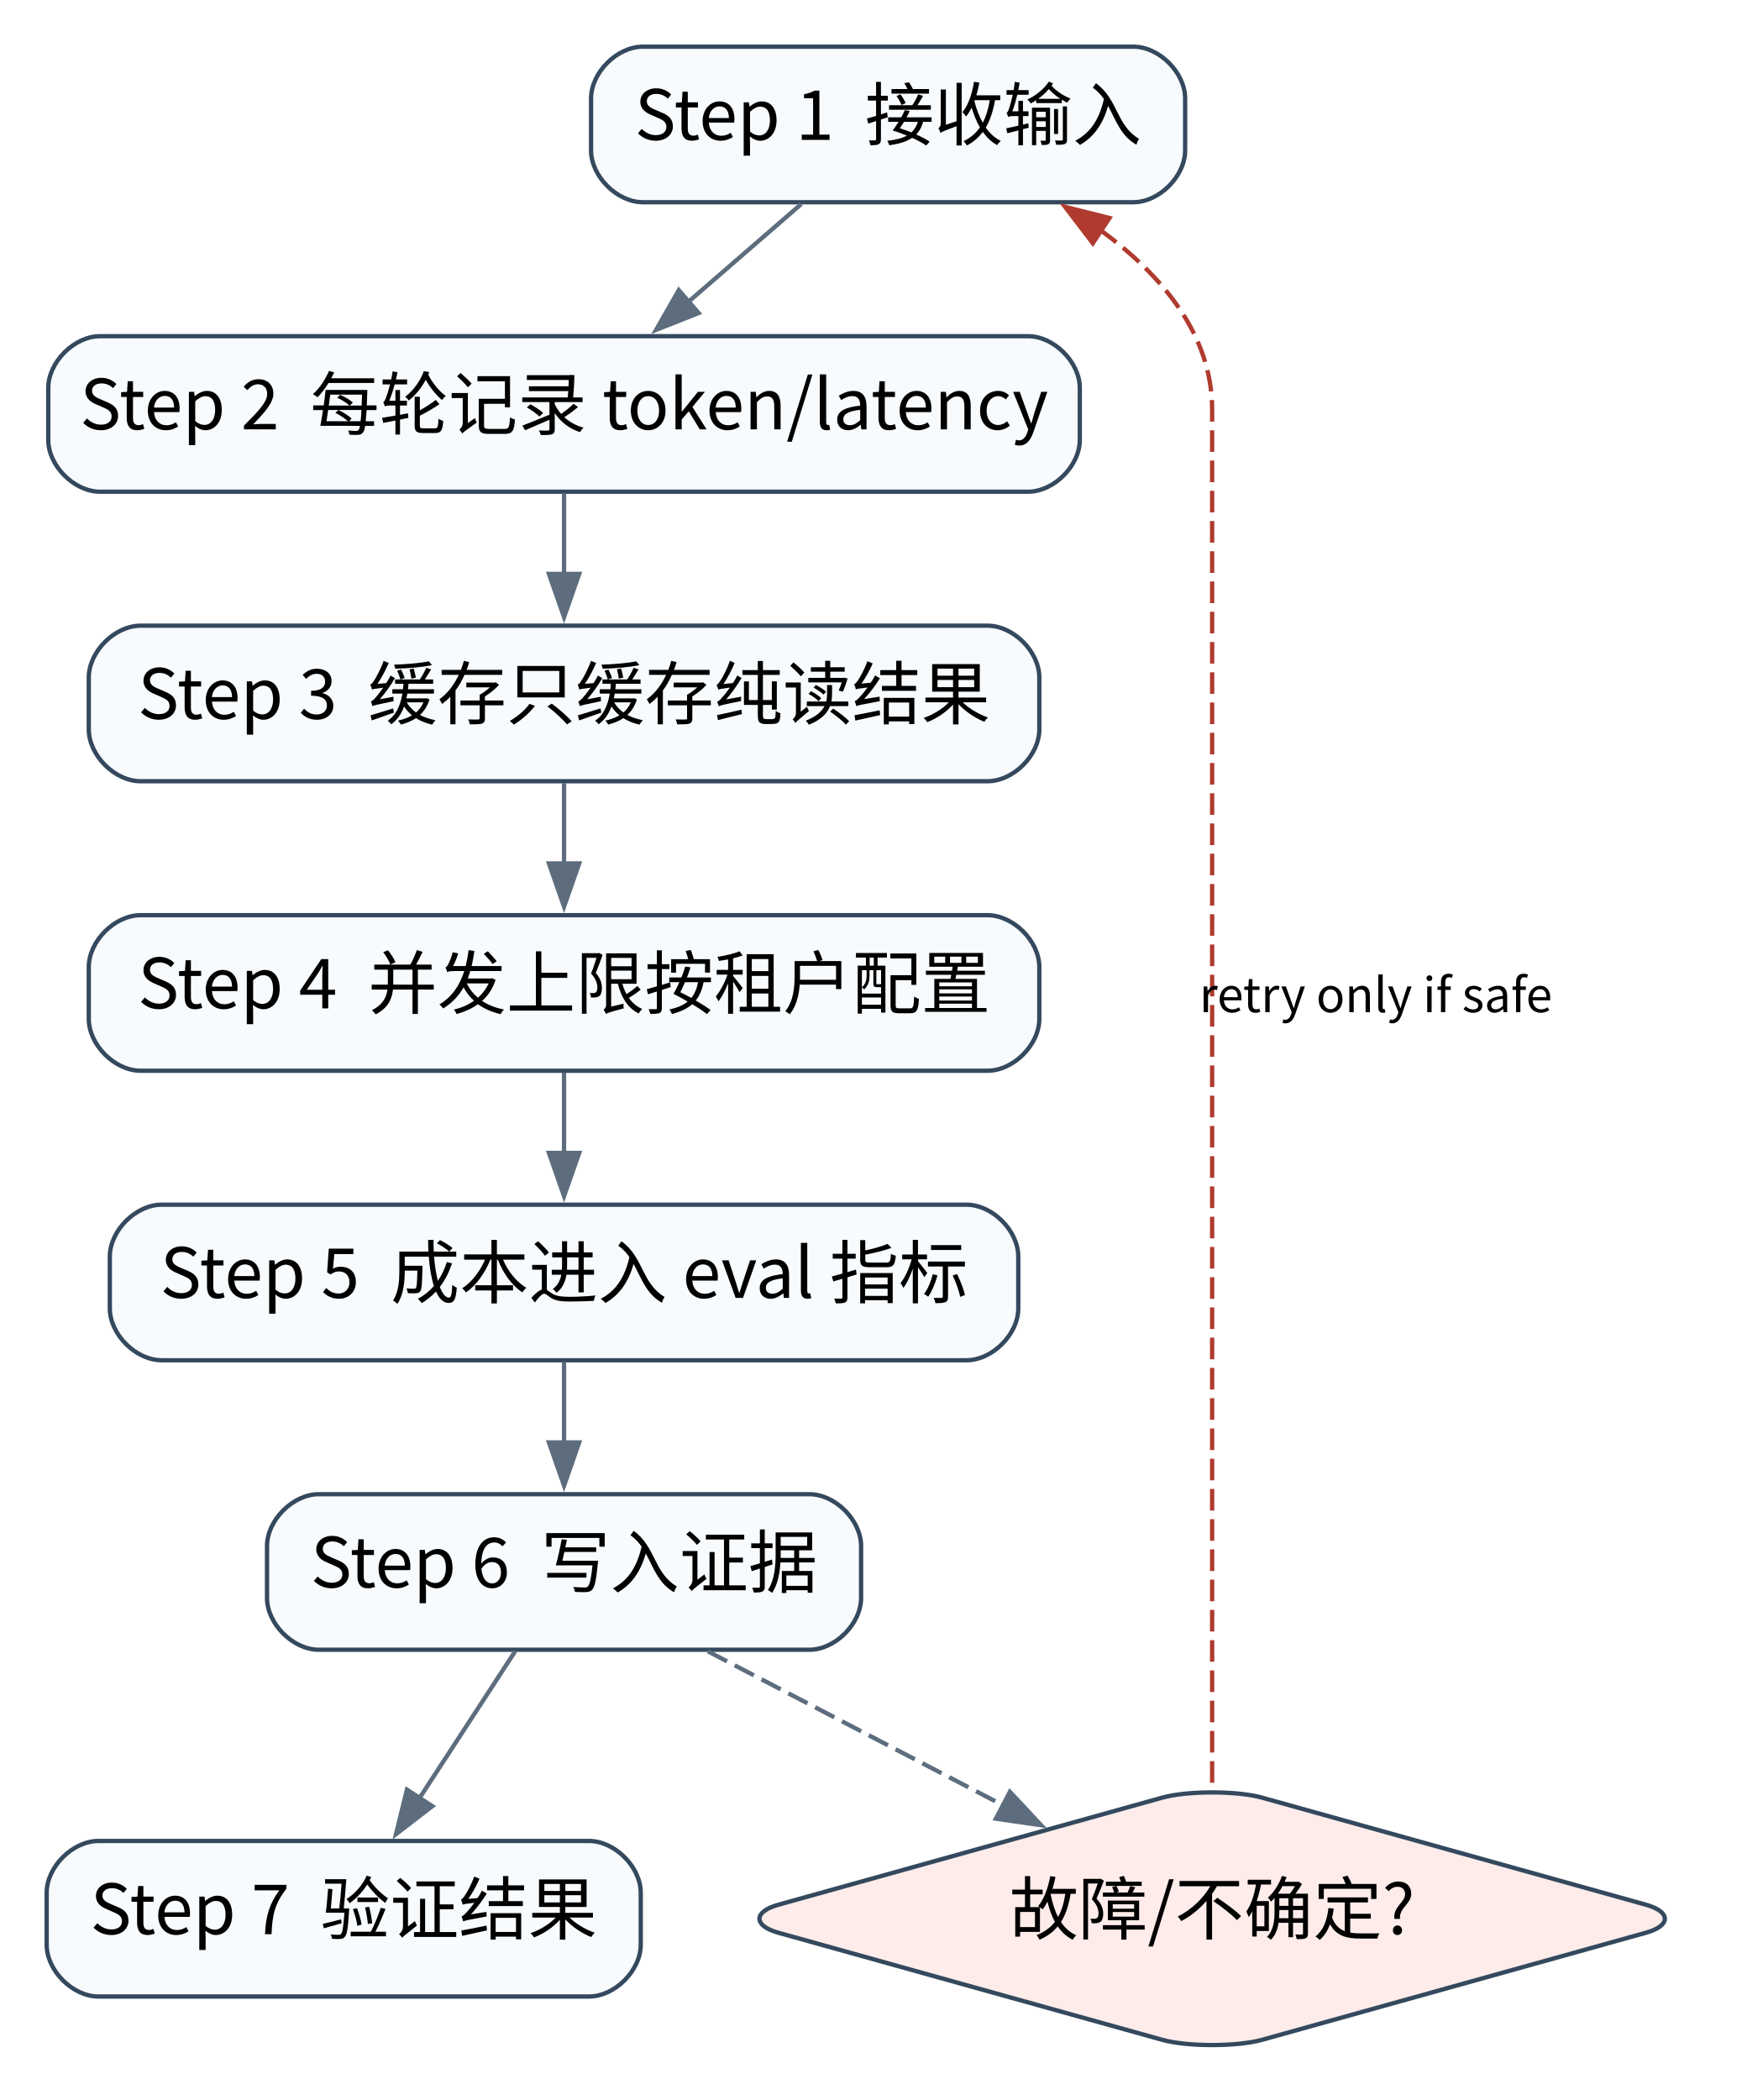
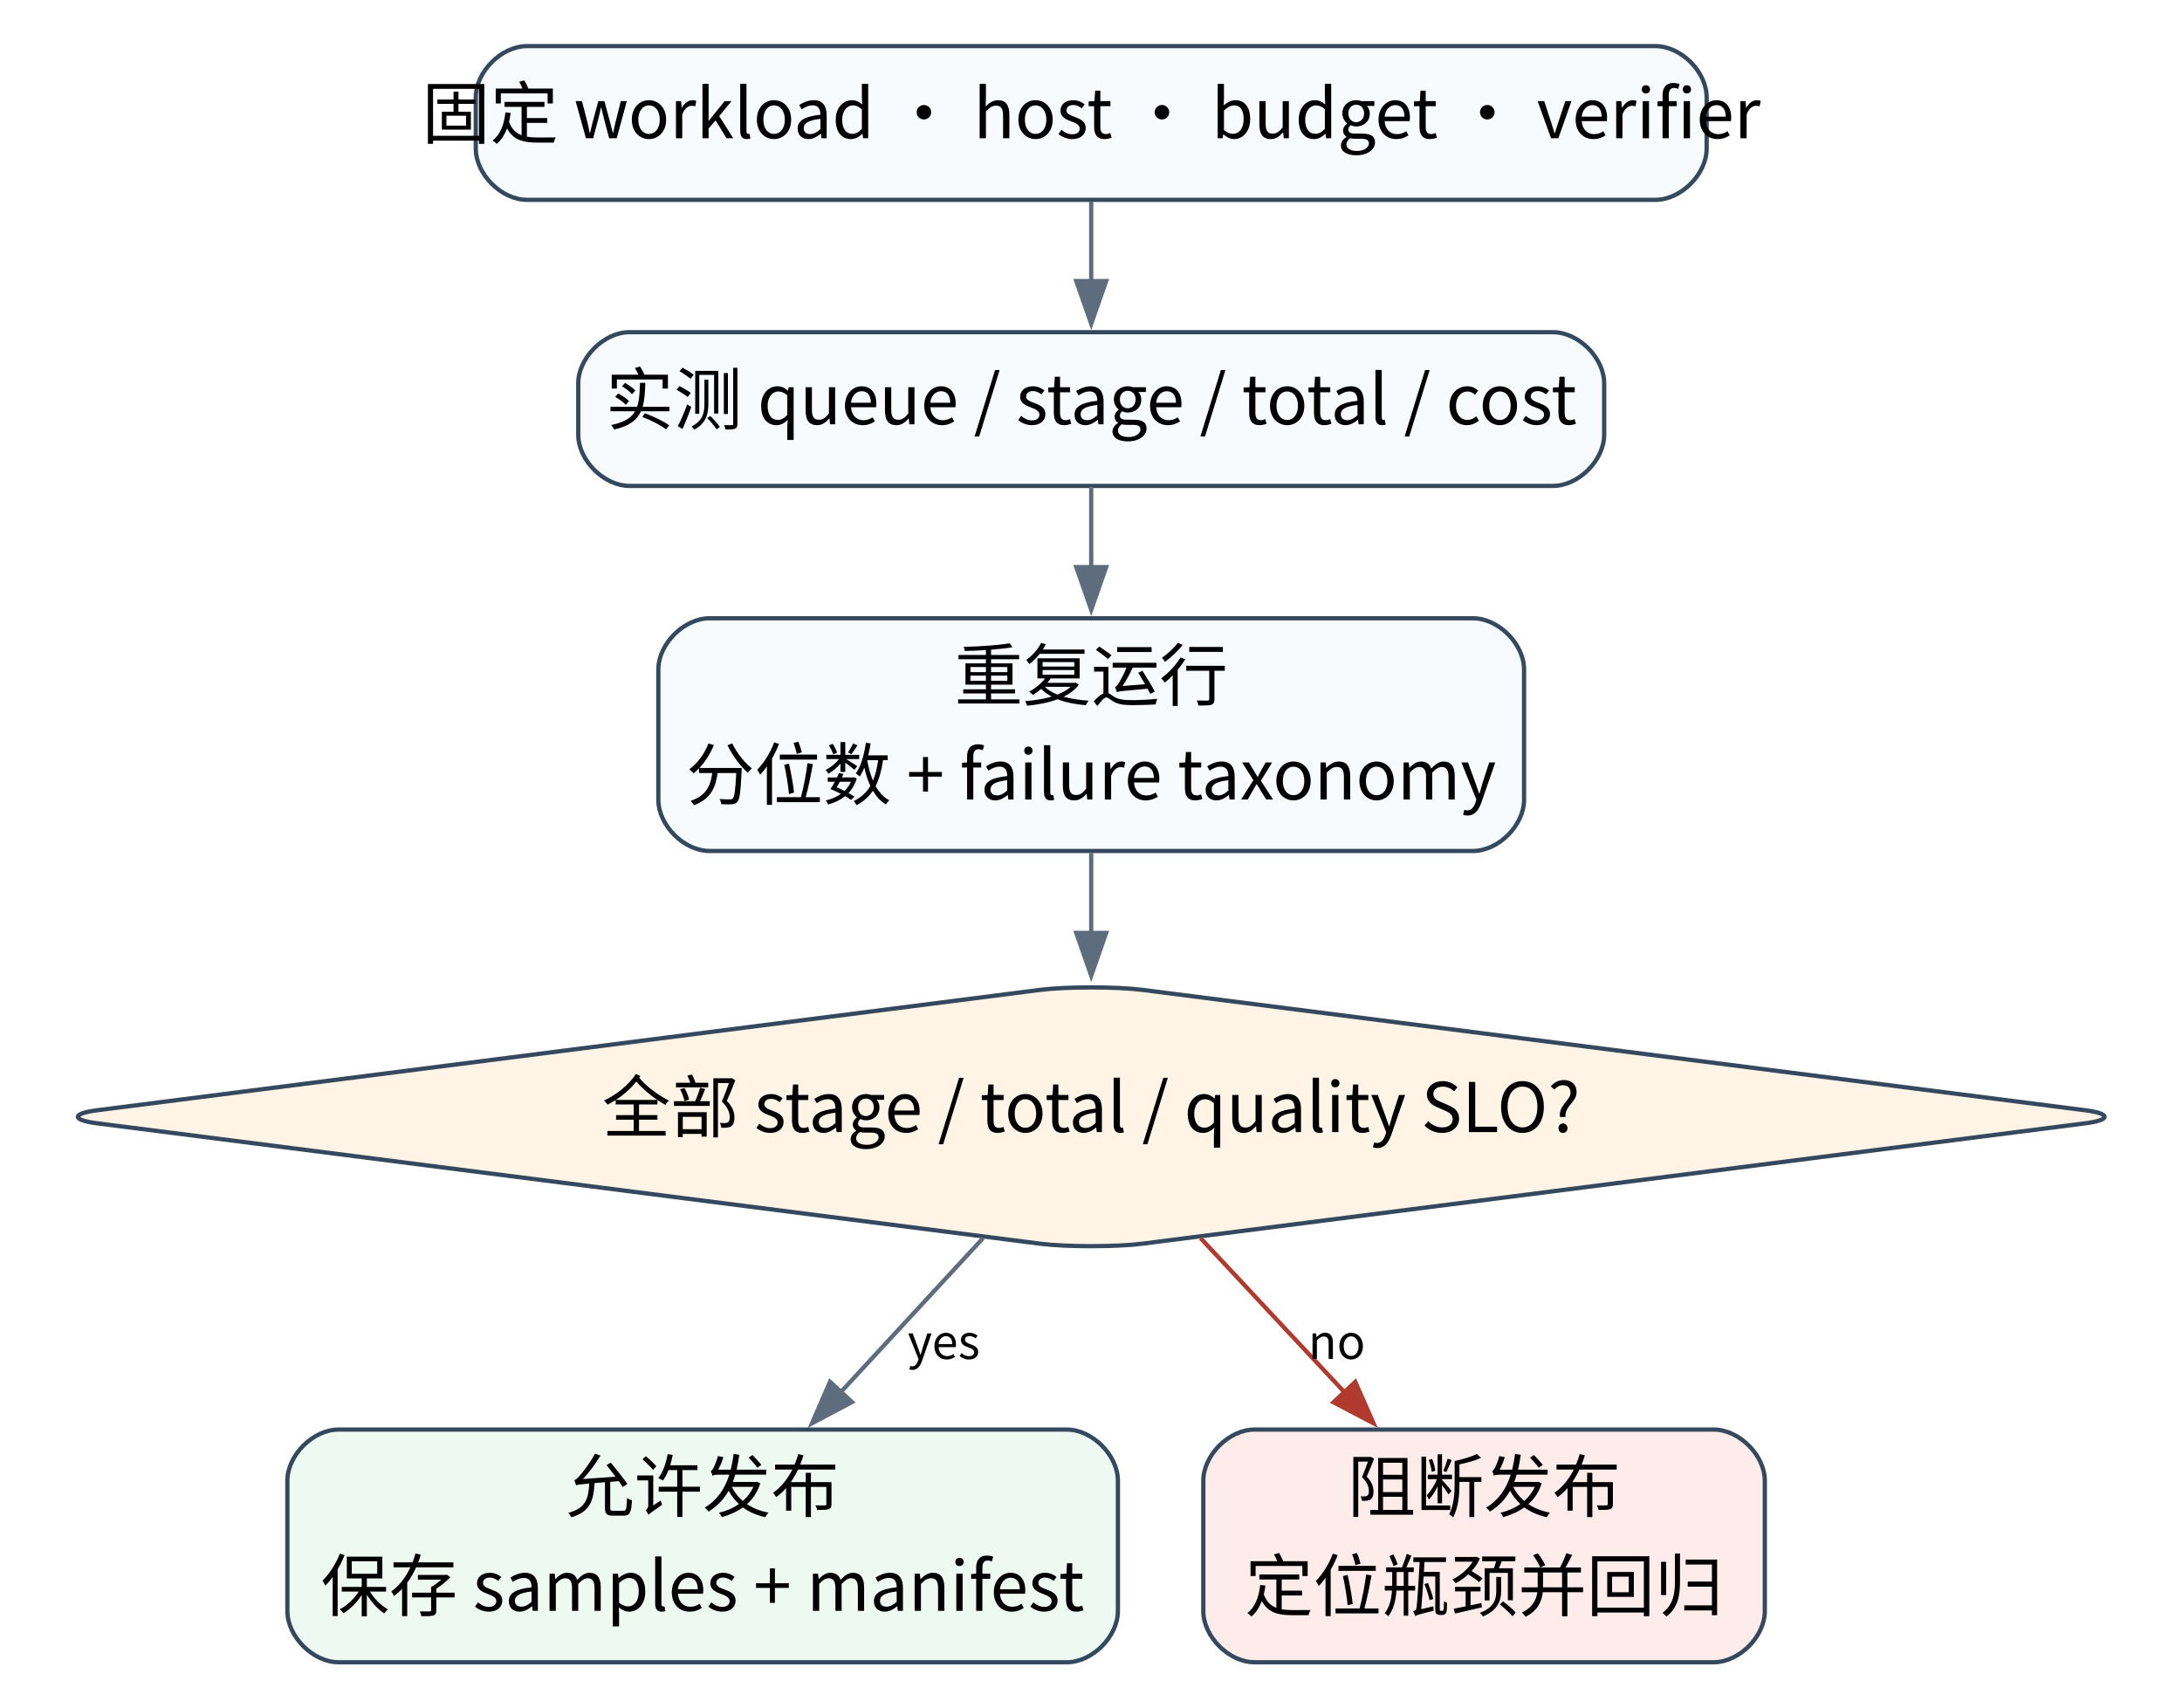
- <svg xmlns="http://www.w3.org/2000/svg" width="403pt" height="486pt" viewBox="0.00 0.00 403.00 486.00">
-   <g id="graph0" class="graph" transform="scale(1 1) rotate(0) translate(10.8 475.3)">
+ <svg xmlns="http://www.w3.org/2000/svg" width="511pt" height="400pt" viewBox="0.00 0.00 511.00 400.00">
+   <g id="graph0" class="graph" transform="scale(1 1) rotate(0) translate(10.8 389.3)">
    <g id="node1" class="node">
-       <path fill="#f8fbfd" stroke="#34495e" d="M251.5,-464.5C251.5,-464.5 138,-464.5 138,-464.5 132,-464.5 126,-458.5 126,-452.5 126,-452.5 126,-440.5 126,-440.5 126,-434.5 132,-428.5 138,-428.5 138,-428.5 251.5,-428.5 251.5,-428.5 257.5,-428.5 263.5,-434.5 263.5,-440.5 263.5,-440.5 263.5,-452.5 263.5,-452.5 263.5,-458.5 257.5,-464.5 251.5,-464.5" />
-       <text xml:space="preserve" text-anchor="middle" x="194.75" y="-442.93" font-family="Noto Sans CJK SC" font-size="16.00">Step 1  接收输入</text>
+       <path fill="#f8fbfd" stroke="#34495e" d="M376.88,-378.5C376.88,-378.5 112.62,-378.5 112.62,-378.5 106.63,-378.5 100.62,-372.5 100.62,-366.5 100.62,-366.5 100.62,-354.5 100.62,-354.5 100.62,-348.5 106.62,-342.5 112.62,-342.5 112.62,-342.5 376.88,-342.5 376.88,-342.5 382.88,-342.5 388.88,-348.5 388.88,-354.5 388.88,-354.5 388.88,-366.5 388.88,-366.5 388.88,-372.5 382.88,-378.5 376.88,-378.5" />
+       <text xml:space="preserve" text-anchor="middle" x="244.75" y="-356.93" font-family="Noto Sans CJK SC" font-size="16.00">固定 workload · host · budget · verifier</text>
    </g>
    <g id="node2" class="node">
-       <path fill="#f8fbfd" stroke="#34495e" d="M227.12,-397.5C227.12,-397.5 12.38,-397.5 12.38,-397.5 6.38,-397.5 0.37,-391.5 0.37,-385.5 0.37,-385.5 0.37,-373.5 0.37,-373.5 0.37,-367.5 6.37,-361.5 12.37,-361.5 12.37,-361.5 227.12,-361.5 227.12,-361.5 233.12,-361.5 239.12,-367.5 239.12,-373.5 239.12,-373.5 239.12,-385.5 239.12,-385.5 239.12,-391.5 233.12,-397.5 227.12,-397.5" />
-       <text xml:space="preserve" text-anchor="middle" x="119.75" y="-375.93" font-family="Noto Sans CJK SC" font-size="16.00">Step 2  每轮记录 token/latency</text>
+       <path fill="#f8fbfd" stroke="#34495e" d="M352.88,-311.5C352.88,-311.5 136.62,-311.5 136.62,-311.5 130.62,-311.5 124.62,-305.5 124.62,-299.5 124.62,-299.5 124.62,-287.5 124.62,-287.5 124.62,-281.5 130.62,-275.5 136.62,-275.5 136.62,-275.5 352.88,-275.5 352.88,-275.5 358.88,-275.5 364.88,-281.5 364.88,-287.5 364.88,-287.5 364.88,-299.5 364.88,-299.5 364.88,-305.5 358.88,-311.5 352.88,-311.5" />
+       <text xml:space="preserve" text-anchor="middle" x="244.75" y="-289.93" font-family="Noto Sans CJK SC" font-size="16.00">实测 queue / stage / total / cost</text>
    </g>
    <g id="edge1" class="edge">
-       <path fill="none" stroke="#5d6d7e" d="M174.65,-428.08C166.58,-421.09 157.13,-412.89 148.36,-405.3" />
-       <polygon fill="#5d6d7e" stroke="#5d6d7e" points="150.9,-402.86 141.05,-398.96 146.31,-408.15 150.9,-402.86" />
+       <path fill="none" stroke="#5d6d7e" d="M244.75,-342.08C244.75,-336.25 244.75,-329.59 244.75,-323.14" />
+       <polygon fill="#5d6d7e" stroke="#5d6d7e" points="248.25,-323.48 244.75,-313.48 241.25,-323.48 248.25,-323.48" />
    </g>
    <g id="node3" class="node">
-       <path fill="#f8fbfd" stroke="#34495e" d="M217.75,-330.5C217.75,-330.5 21.75,-330.5 21.75,-330.5 15.75,-330.5 9.75,-324.5 9.75,-318.5 9.75,-318.5 9.75,-306.5 9.75,-306.5 9.75,-300.5 15.75,-294.5 21.75,-294.5 21.75,-294.5 217.75,-294.5 217.75,-294.5 223.75,-294.5 229.75,-300.5 229.75,-306.5 229.75,-306.5 229.75,-318.5 229.75,-318.5 229.75,-324.5 223.75,-330.5 217.75,-330.5" />
-       <text xml:space="preserve" text-anchor="middle" x="119.75" y="-308.93" font-family="Noto Sans CJK SC" font-size="16.00">Step 3  缓存只缓存纯读结果</text>
+       <path fill="#f8fbfd" stroke="#34495e" d="M334.12,-244.5C334.12,-244.5 155.38,-244.5 155.38,-244.5 149.38,-244.5 143.38,-238.5 143.38,-232.5 143.38,-232.5 143.38,-202 143.38,-202 143.38,-196 149.38,-190 155.38,-190 155.38,-190 334.12,-190 334.12,-190 340.12,-190 346.12,-196 346.12,-202 346.12,-202 346.12,-232.5 346.12,-232.5 346.12,-238.5 340.12,-244.5 334.12,-244.5" />
+       <text xml:space="preserve" text-anchor="middle" x="244.75" y="-225.3" font-family="Noto Sans CJK SC" font-size="16.00">重复运行</text>
+       <text xml:space="preserve" text-anchor="middle" x="244.75" y="-202.05" font-family="Noto Sans CJK SC" font-size="16.00">分位数 + failure taxonomy</text>
    </g>
    <g id="edge2" class="edge">
-       <path fill="none" stroke="#5d6d7e" d="M119.75,-361.08C119.75,-355.25 119.75,-348.59 119.75,-342.14" />
-       <polygon fill="#5d6d7e" stroke="#5d6d7e" points="123.25,-342.48 119.75,-332.48 116.25,-342.48 123.25,-342.48" />
+       <path fill="none" stroke="#5d6d7e" d="M244.75,-275.28C244.75,-269.52 244.75,-262.84 244.75,-256.14" />
+       <polygon fill="#5d6d7e" stroke="#5d6d7e" points="248.25,-256.49 244.75,-246.49 241.25,-256.49 248.25,-256.49" />
    </g>
    <g id="node4" class="node">
-       <path fill="#f8fbfd" stroke="#34495e" d="M217.75,-263.5C217.75,-263.5 21.75,-263.5 21.75,-263.5 15.75,-263.5 9.75,-257.5 9.75,-251.5 9.75,-251.5 9.75,-239.5 9.75,-239.5 9.75,-233.5 15.75,-227.5 21.75,-227.5 21.75,-227.5 217.75,-227.5 217.75,-227.5 223.75,-227.5 229.75,-233.5 229.75,-239.5 229.75,-239.5 229.75,-251.5 229.75,-251.5 229.75,-257.5 223.75,-263.5 217.75,-263.5" />
-       <text xml:space="preserve" text-anchor="middle" x="119.75" y="-241.93" font-family="Noto Sans CJK SC" font-size="16.00">Step 4  并发上限按租户配置</text>
+       <path fill="#fff4e6" stroke="#34495e" d="M232.85,-157.48C232.85,-157.48 11.9,-129.27 11.9,-129.27 5.95,-128.51 5.95,-126.99 11.9,-126.23 11.9,-126.23 232.85,-98.02 232.85,-98.02 238.8,-97.26 250.7,-97.26 256.65,-98.02 256.65,-98.02 477.6,-126.23 477.6,-126.23 483.55,-126.99 483.55,-128.51 477.6,-129.27 477.6,-129.27 256.65,-157.48 256.65,-157.48 250.7,-158.24 238.8,-158.24 232.85,-157.48" />
+       <text xml:space="preserve" text-anchor="middle" x="244.75" y="-124.17" font-family="Noto Sans CJK SC" font-size="16.00">全部 stage / total / quality SLO?</text>
    </g>
    <g id="edge3" class="edge">
-       <path fill="none" stroke="#5d6d7e" d="M119.75,-294.08C119.75,-288.25 119.75,-281.59 119.75,-275.14" />
-       <polygon fill="#5d6d7e" stroke="#5d6d7e" points="123.25,-275.48 119.75,-265.48 116.25,-275.48 123.25,-275.48" />
+       <path fill="none" stroke="#5d6d7e" d="M244.75,-189.52C244.75,-183.55 244.75,-177.08 244.75,-170.67" />
+       <polygon fill="#5d6d7e" stroke="#5d6d7e" points="248.25,-170.81 244.75,-160.81 241.25,-170.81 248.25,-170.81" />
    </g>
    <g id="node5" class="node">
-       <path fill="#f8fbfd" stroke="#34495e" d="M212.88,-196.5C212.88,-196.5 26.62,-196.5 26.62,-196.5 20.62,-196.5 14.62,-190.5 14.62,-184.5 14.62,-184.5 14.62,-172.5 14.62,-172.5 14.62,-166.5 20.62,-160.5 26.62,-160.5 26.62,-160.5 212.88,-160.5 212.88,-160.5 218.88,-160.5 224.88,-166.5 224.88,-172.5 224.88,-172.5 224.88,-184.5 224.88,-184.5 224.88,-190.5 218.88,-196.5 212.88,-196.5" />
-       <text xml:space="preserve" text-anchor="middle" x="119.75" y="-174.93" font-family="Noto Sans CJK SC" font-size="16.00">Step 5  成本进入 eval 指标</text>
+       <path fill="#eef9f1" stroke="#34495e" d="M239,-54.5C239,-54.5 68.5,-54.5 68.5,-54.5 62.5,-54.5 56.5,-48.5 56.5,-42.5 56.5,-42.5 56.5,-12 56.5,-12 56.5,-6 62.5,0 68.5,0 68.5,0 239,0 239,0 245,0 251,-6 251,-12 251,-12 251,-42.5 251,-42.5 251,-48.5 245,-54.5 239,-54.5" />
+       <text xml:space="preserve" text-anchor="middle" x="153.75" y="-35.3" font-family="Noto Sans CJK SC" font-size="16.00">允许发布</text>
+       <text xml:space="preserve" text-anchor="middle" x="153.75" y="-12.05" font-family="Noto Sans CJK SC" font-size="16.00">保存 samples + manifest</text>
    </g>
    <g id="edge4" class="edge">
-       <path fill="none" stroke="#5d6d7e" d="M119.75,-227.08C119.75,-221.25 119.75,-214.59 119.75,-208.14" />
-       <polygon fill="#5d6d7e" stroke="#5d6d7e" points="123.25,-208.48 119.75,-198.48 116.25,-208.48 123.25,-208.48" />
+       <path fill="none" stroke="#5d6d7e" d="M219.4,-99.31C209.08,-88.14 197.01,-75.08 186.07,-63.23" />
+       <polygon fill="#5d6d7e" stroke="#5d6d7e" points="188.72,-60.94 179.36,-55.97 183.58,-65.69 188.72,-60.94" />
+       <text xml:space="preserve" text-anchor="middle" x="210.23" y="-71.05" font-family="Noto Sans CJK SC" font-size="11.00">yes</text>
    </g>
    <g id="node6" class="node">
-       <path fill="#f8fbfd" stroke="#34495e" d="M176.5,-129.5C176.5,-129.5 63,-129.5 63,-129.5 57,-129.5 51,-123.5 51,-117.5 51,-117.5 51,-105.5 51,-105.5 51,-99.5 57,-93.5 63,-93.5 63,-93.5 176.5,-93.5 176.5,-93.5 182.5,-93.5 188.5,-99.5 188.5,-105.5 188.5,-105.5 188.5,-117.5 188.5,-117.5 188.5,-123.5 182.5,-129.5 176.5,-129.5" />
-       <text xml:space="preserve" text-anchor="middle" x="119.75" y="-107.92" font-family="Noto Sans CJK SC" font-size="16.00">Step 6  写入证据</text>
+       <path fill="#fdecea" stroke="#34495e" d="M390.5,-54.5C390.5,-54.5 283,-54.5 283,-54.5 277,-54.5 271,-48.5 271,-42.5 271,-42.5 271,-12 271,-12 271,-6 277,0 283,0 283,0 390.5,0 390.5,0 396.5,0 402.5,-6 402.5,-12 402.5,-12 402.5,-42.5 402.5,-42.5 402.5,-48.5 396.5,-54.5 390.5,-54.5" />
+       <text xml:space="preserve" text-anchor="middle" x="336.75" y="-35.3" font-family="Noto Sans CJK SC" font-size="16.00">阻断发布</text>
+       <text xml:space="preserve" text-anchor="middle" x="336.75" y="-12.05" font-family="Noto Sans CJK SC" font-size="16.00">定位瓶颈并回归</text>
    </g>
    <g id="edge5" class="edge">
-       <path fill="none" stroke="#5d6d7e" d="M119.75,-160.08C119.75,-154.25 119.75,-147.59 119.75,-141.14" />
-       <polygon fill="#5d6d7e" stroke="#5d6d7e" points="123.25,-141.48 119.75,-131.48 116.25,-141.48 123.25,-141.48" />
-     </g>
-     <g id="node7" class="node">
-       <path fill="#f8fbfd" stroke="#34495e" d="M125.5,-49.25C125.5,-49.25 12,-49.25 12,-49.25 6,-49.25 0,-43.25 0,-37.25 0,-37.25 0,-25.25 0,-25.25 0,-19.25 6,-13.25 12,-13.25 12,-13.25 125.5,-13.25 125.5,-13.25 131.5,-13.25 137.5,-19.25 137.5,-25.25 137.5,-25.25 137.5,-37.25 137.5,-37.25 137.5,-43.25 131.5,-49.25 125.5,-49.25" />
-       <text xml:space="preserve" text-anchor="middle" x="68.75" y="-27.68" font-family="Noto Sans CJK SC" font-size="16.00">Step 7  验证结果</text>
-     </g>
-     <g id="edge6" class="edge">
-       <path fill="none" stroke="#5d6d7e" d="M108.43,-93.13C101.89,-83.1 93.53,-70.28 86.18,-58.99" />
-       <polygon fill="#5d6d7e" stroke="#5d6d7e" points="89.26,-57.3 80.86,-50.84 83.39,-61.12 89.26,-57.3" />
-     </g>
-     <g id="node8" class="node">
-       <path fill="#fdecea" stroke="#34495e" d="M258.19,-59.27C258.19,-59.27 169.31,-34.48 169.31,-34.48 163.53,-32.86 163.53,-29.64 169.31,-28.02 169.31,-28.02 258.19,-3.23 258.19,-3.23 263.97,-1.61 275.53,-1.61 281.31,-3.23 281.31,-3.23 370.19,-28.02 370.19,-28.02 375.97,-29.64 375.97,-32.86 370.19,-34.48 370.19,-34.48 281.31,-59.27 281.31,-59.27 275.53,-60.89 263.97,-60.89 258.19,-59.27" />
-       <text xml:space="preserve" text-anchor="middle" x="269.75" y="-27.68" font-family="Noto Sans CJK SC" font-size="16.00">故障/不确定?</text>
-     </g>
-     <g id="edge7" class="edge">
-       <path fill="none" stroke="#5d6d7e" stroke-dasharray="5,2" d="M153.04,-93.13C173.17,-82.63 199.19,-69.06 221.55,-57.4" />
-       <polygon fill="#5d6d7e" stroke="#5d6d7e" points="222.94,-60.62 230.18,-52.89 219.7,-54.41 222.94,-60.62" />
-     </g>
-     <g id="edge8" class="edge">
-       <path fill="none" stroke="#b03a2e" stroke-dasharray="5,2" d="M269.75,-62.72C269.75,-77.2 269.75,-94.74 269.75,-110.5 269.75,-380.5 269.75,-380.5 269.75,-380.5 269.75,-397.89 258.1,-411.66 243.98,-421.98" />
-       <polygon fill="#b03a2e" stroke="#b03a2e" points="242.14,-419 235.71,-427.43 245.99,-424.85 242.14,-419" />
-       <text xml:space="preserve" text-anchor="middle" x="307.62" y="-241.05" font-family="Noto Sans CJK SC" font-size="11.00">retry only if safe</text>
+       <path fill="none" stroke="#b03a2e" d="M270.38,-99.31C280.82,-88.14 293.01,-75.08 304.08,-63.23" />
+       <polygon fill="#b03a2e" stroke="#b03a2e" points="306.59,-65.66 310.86,-55.97 301.48,-60.89 306.59,-65.66" />
+       <text xml:space="preserve" text-anchor="middle" x="302.26" y="-71.05" font-family="Noto Sans CJK SC" font-size="11.00">no</text>
    </g>
  </g>
</svg>
